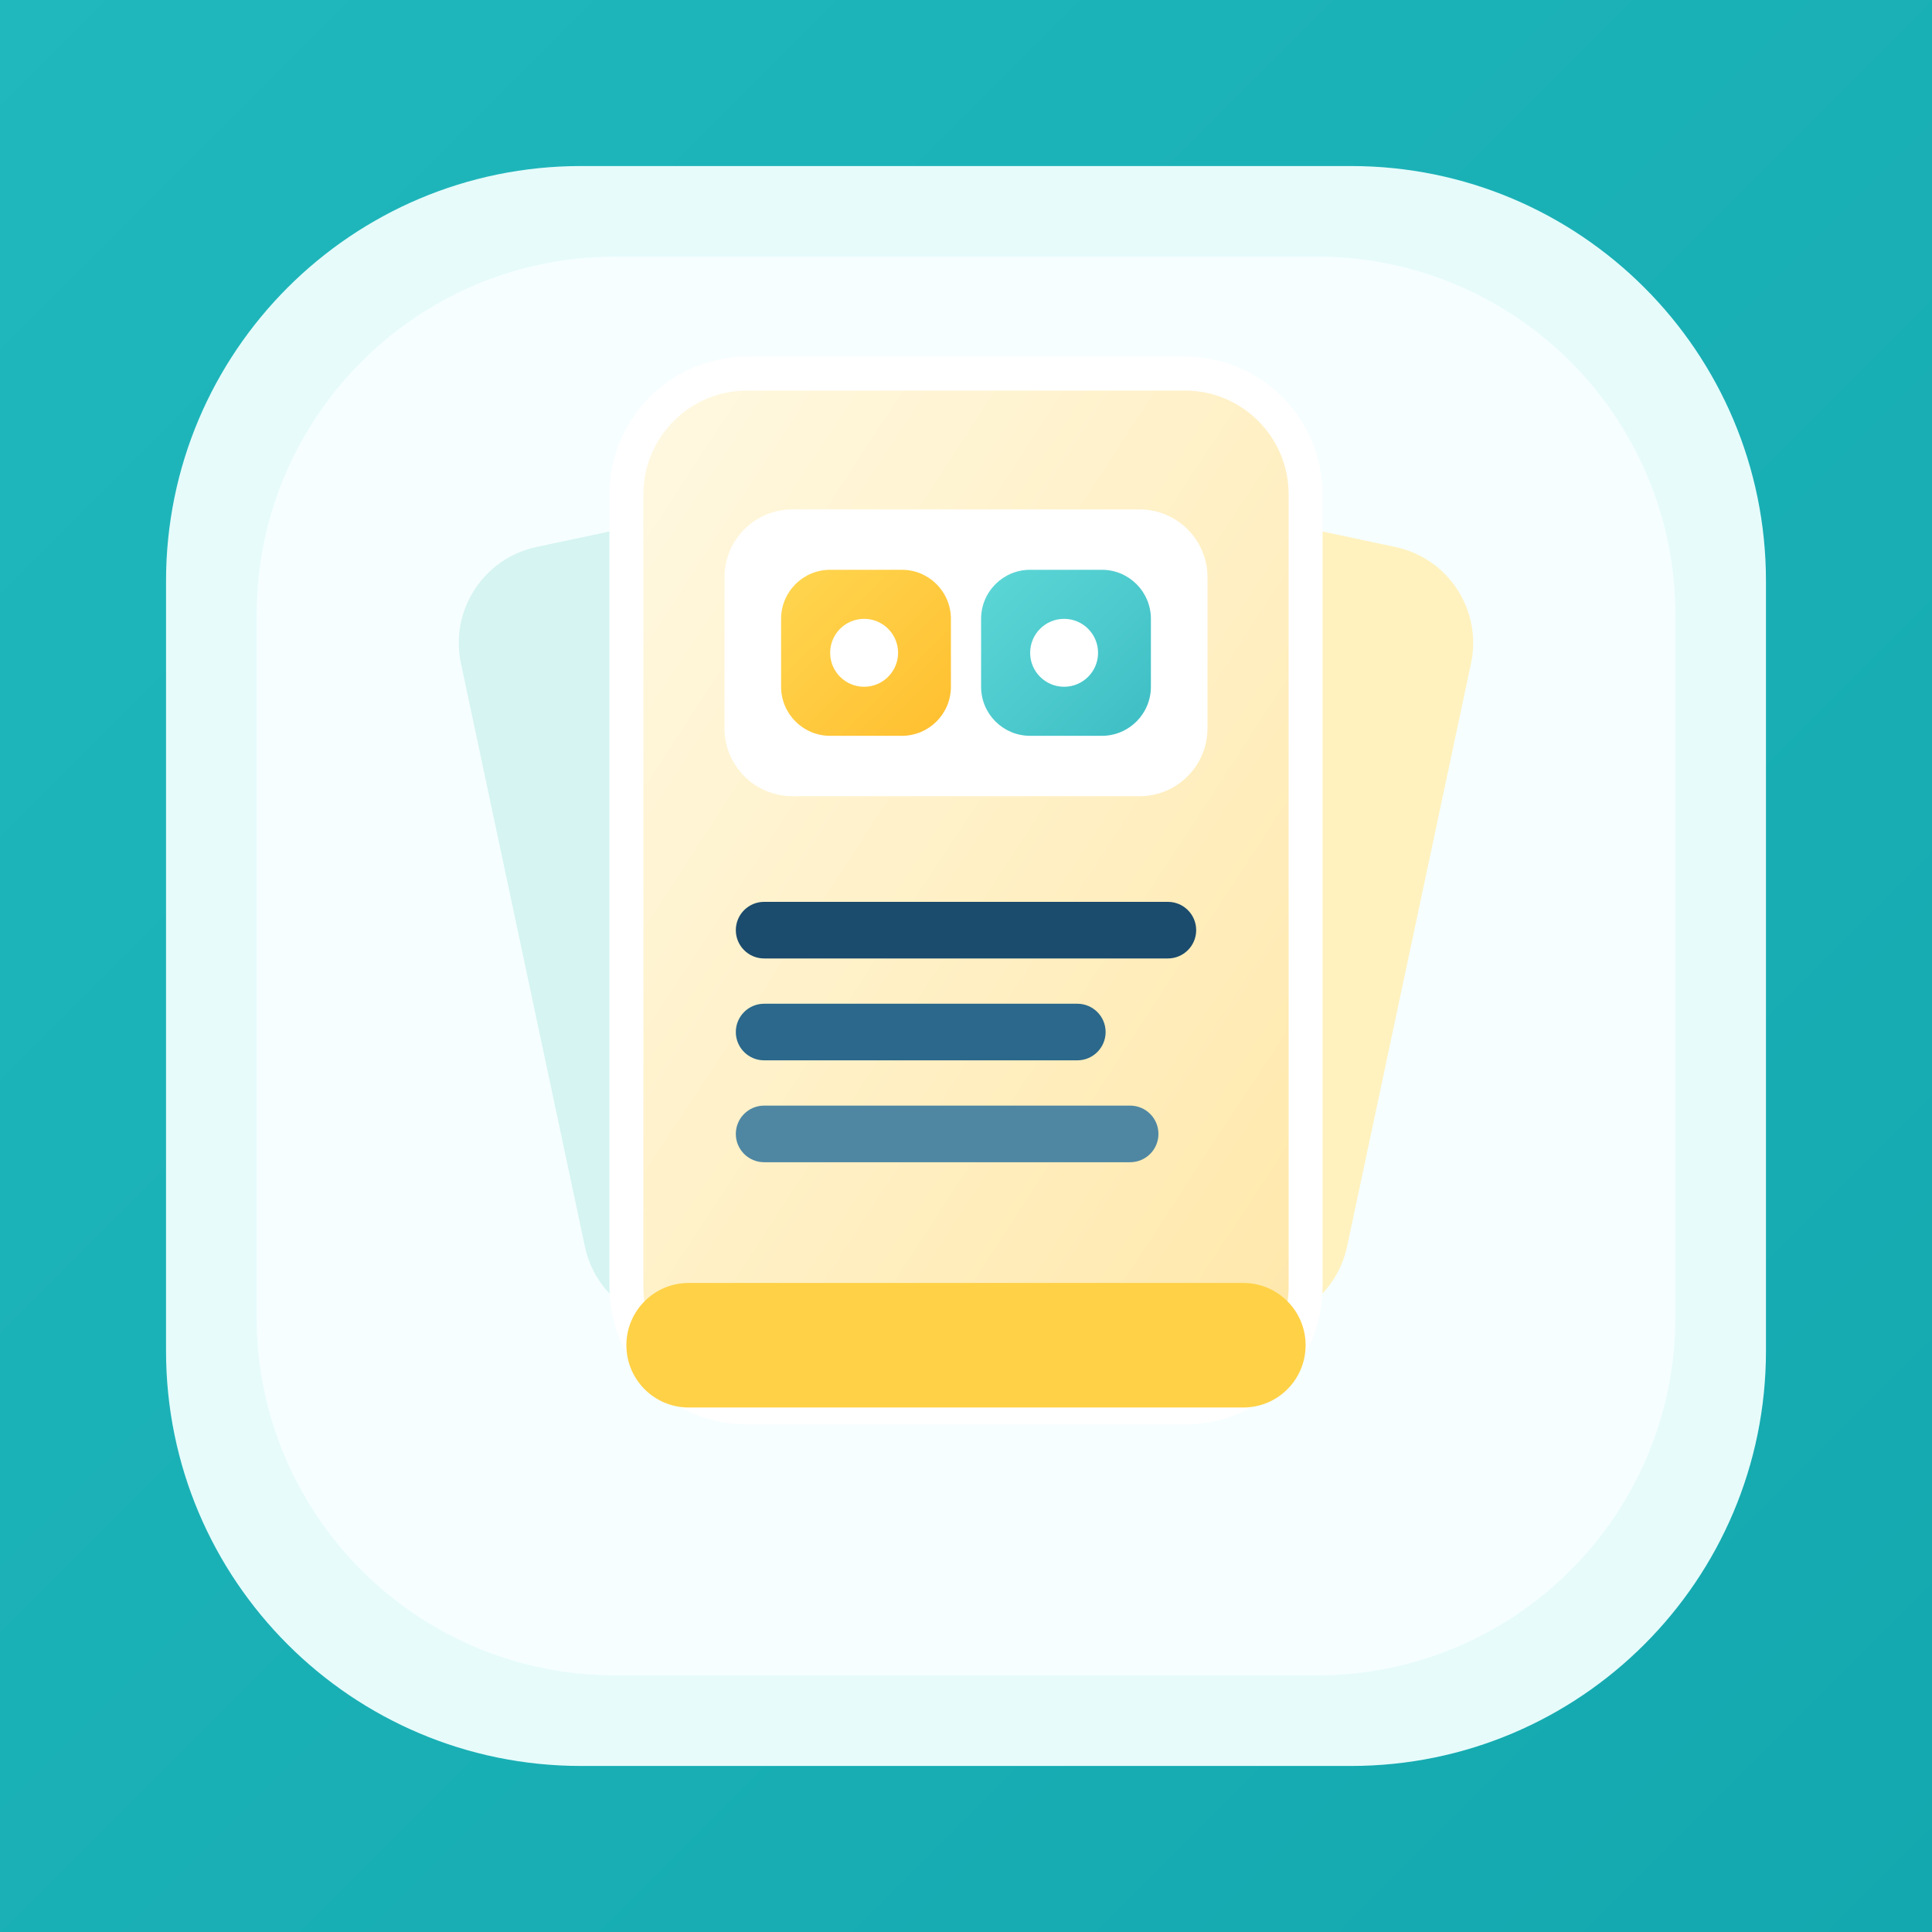
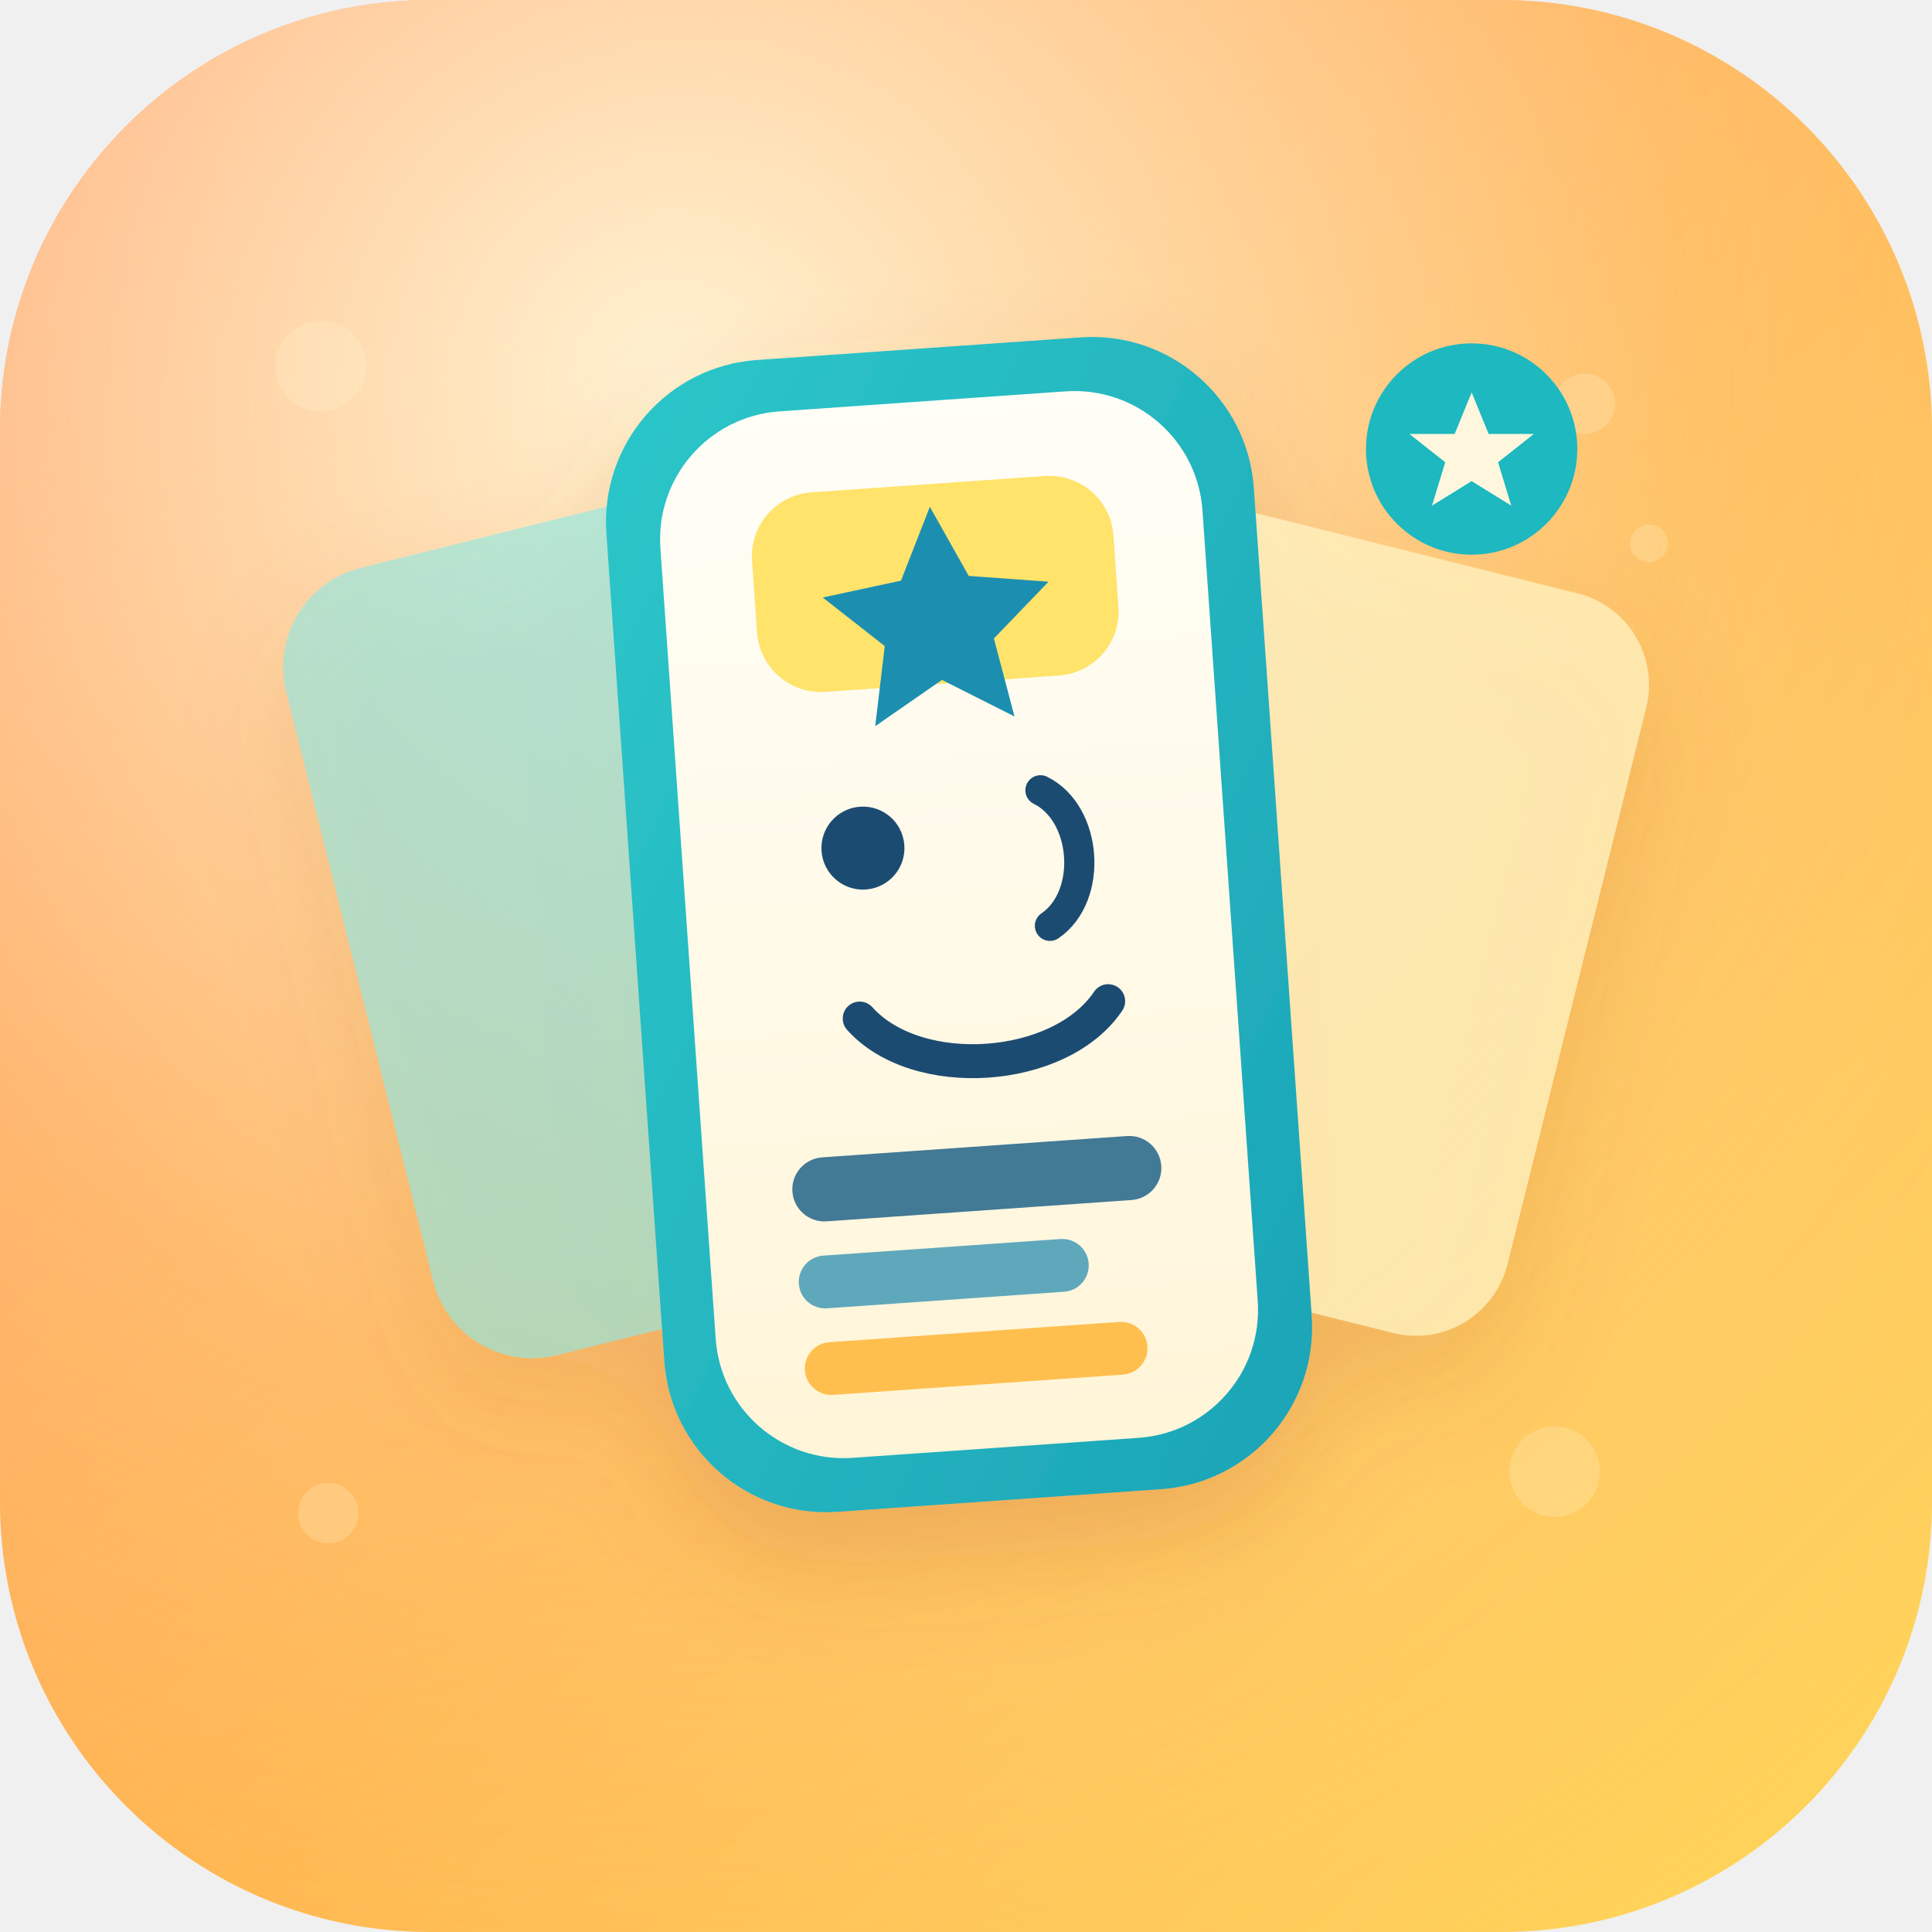
- <svg xmlns="http://www.w3.org/2000/svg" viewBox="0 0 1024 1024" role="img" aria-label="Emoji Learning Flashcard Game for Kids app icon">
+ <svg xmlns="http://www.w3.org/2000/svg" viewBox="0 0 1024 1024" role="img" aria-label="Emoji Flashcards Lite app icon">
  <defs>
    <linearGradient id="bg" x1="0" x2="1" y1="0" y2="1">
-       <stop offset="0%" stop-color="#20b8bc" />
-       <stop offset="100%" stop-color="#13a8af" />
+       <stop offset="0%" stop-color="#ff8f5a" />
+       <stop offset="55%" stop-color="#ffb347" />
+       <stop offset="100%" stop-color="#ffd85c" />
    </linearGradient>
-     <linearGradient id="card" x1="0" x2="1" y1="0" y2="1">
-       <stop offset="0%" stop-color="#fff9e3" />
-       <stop offset="100%" stop-color="#ffe7a8" />
+     <radialGradient id="glow" cx="0.35" cy="0.2" r="0.95">
+       <stop offset="0%" stop-color="#fff6d9" stop-opacity="0.95" />
+       <stop offset="55%" stop-color="#fff1cb" stop-opacity="0.25" />
+       <stop offset="100%" stop-color="#fff1cb" stop-opacity="0" />
+     </radialGradient>
+     <linearGradient id="cardFace" x1="0" x2="0" y1="0" y2="1">
+       <stop offset="0%" stop-color="#fffef7" />
+       <stop offset="100%" stop-color="#fff5d8" />
    </linearGradient>
-     <linearGradient id="stripeWarm" x1="0" x2="1" y1="0" y2="1">
-       <stop offset="0%" stop-color="#ffd650" />
-       <stop offset="100%" stop-color="#ffbf2f" />
+     <linearGradient id="cardEdge" x1="0" x2="1" y1="0" y2="1">
+       <stop offset="0%" stop-color="#2cc7c9" />
+       <stop offset="100%" stop-color="#1ca4b7" />
    </linearGradient>
-     <linearGradient id="stripeCool" x1="0" x2="1" y1="0" y2="1">
-       <stop offset="0%" stop-color="#5dd7d7" />
-       <stop offset="100%" stop-color="#3dbec4" />
-     </linearGradient>
+     <filter id="shadow" x="-20%" y="-20%" width="140%" height="140%">
+       <feDropShadow dx="0" dy="28" stdDeviation="28" flood-color="#b45722" flood-opacity="0.22" />
+     </filter>
  </defs>
-   <rect width="1024" height="1024" fill="url(#bg)" />
-   <rect x="88" y="88" width="848" height="848" rx="220" fill="#e7fbfb" />
-   <rect x="136" y="136" width="752" height="752" rx="190" fill="#f6feff" />
-   <g>
-     <rect x="274" y="266" width="290" height="420" rx="52" fill="#d5f4f2" transform="rotate(-12 419 476)" />
-     <rect x="460" y="266" width="290" height="420" rx="52" fill="#fff2bf" transform="rotate(12 605 476)" />
-     <rect x="332" y="198" width="360" height="548" rx="64" fill="url(#card)" stroke="#ffffff" stroke-width="18" />
+   <rect width="1024" height="1024" rx="228" fill="url(#bg)" />
+   <rect width="1024" height="1024" rx="228" fill="url(#glow)" />
+   <g opacity="0.25">
+     <circle cx="170" cy="194" r="24" fill="#fff4d1" />
+     <circle cx="840" cy="214" r="16" fill="#fff4d1" />
+     <circle cx="874" cy="288" r="10" fill="#fff4d1" />
+     <circle cx="174" cy="802" r="16" fill="#fff4d1" />
+     <circle cx="824" cy="780" r="24" fill="#fff4d1" />
  </g>
-   <g>
-     <rect x="384" y="270" width="256" height="152" rx="36" fill="#ffffff" />
-     <rect x="414" y="302" width="90" height="88" rx="26" fill="url(#stripeWarm)" />
-     <rect x="520" y="302" width="90" height="88" rx="26" fill="url(#stripeCool)" />
-     <circle cx="458" cy="346" r="18" fill="#ffffff" />
-     <circle cx="564" cy="346" r="18" fill="#ffffff" />
+   <g transform="translate(158 146)" filter="url(#shadow)">
+     <rect x="28" y="124" width="312" height="430" rx="54" fill="#8ce6e2" opacity="0.62" transform="rotate(-14 184 339)" />
+     <rect x="396" y="140" width="286" height="404" rx="50" fill="#fff3c2" opacity="0.75" transform="rotate(14 539 342)" />
+     <g transform="rotate(-4 352 368)">
+       <rect x="180" y="38" width="344" height="612" rx="86" fill="url(#cardEdge)" />
+       <rect x="208" y="66" width="288" height="556" rx="68" fill="url(#cardFace)" />
+       <rect x="256" y="110" width="192" height="106" rx="34" fill="#ffe36a" />
+       <path d="M352 122 370 160 412 166 381 194 389 236 352 214 315 236 323 194 292 166 334 160Z" fill="#1f8fb1" />
+       <circle cx="304" cy="300" r="22" fill="#1f4c72" />
+       <path d="M400 276c24 14 24 58 0 72" fill="none" stroke="#1f4c72" stroke-linecap="round" stroke-width="16" />
+       <path d="M296 390c28 36 104 36 132 0" fill="none" stroke="#1f4c72" stroke-linecap="round" stroke-width="18" />
+       <rect x="254" y="462" width="196" height="34" rx="17" fill="#2f6c8d" opacity="0.9" />
+       <rect x="254" y="514" width="154" height="28" rx="14" fill="#56a4ba" opacity="0.95" />
+       <rect x="254" y="560" width="182" height="28" rx="14" fill="#ffbf4f" />
+     </g>
  </g>
-   <g>
-     <rect x="390" y="478" width="244" height="30" rx="15" fill="#1b4b6d" />
-     <rect x="390" y="532" width="196" height="30" rx="15" fill="#2b688b" />
-     <rect x="390" y="586" width="224" height="30" rx="15" fill="#4f87a3" />
+   <g transform="translate(780 238)">
+     <circle r="56" fill="#1db8c0" />
+     <path d="M0-30 9-8 33-8 14 7 21 30 0 17-21 30-14 7-33-8-9-8Z" fill="#fff7dd" />
  </g>
-   <rect x="332" y="680" width="360" height="66" rx="33" fill="#ffd146" />
</svg>
